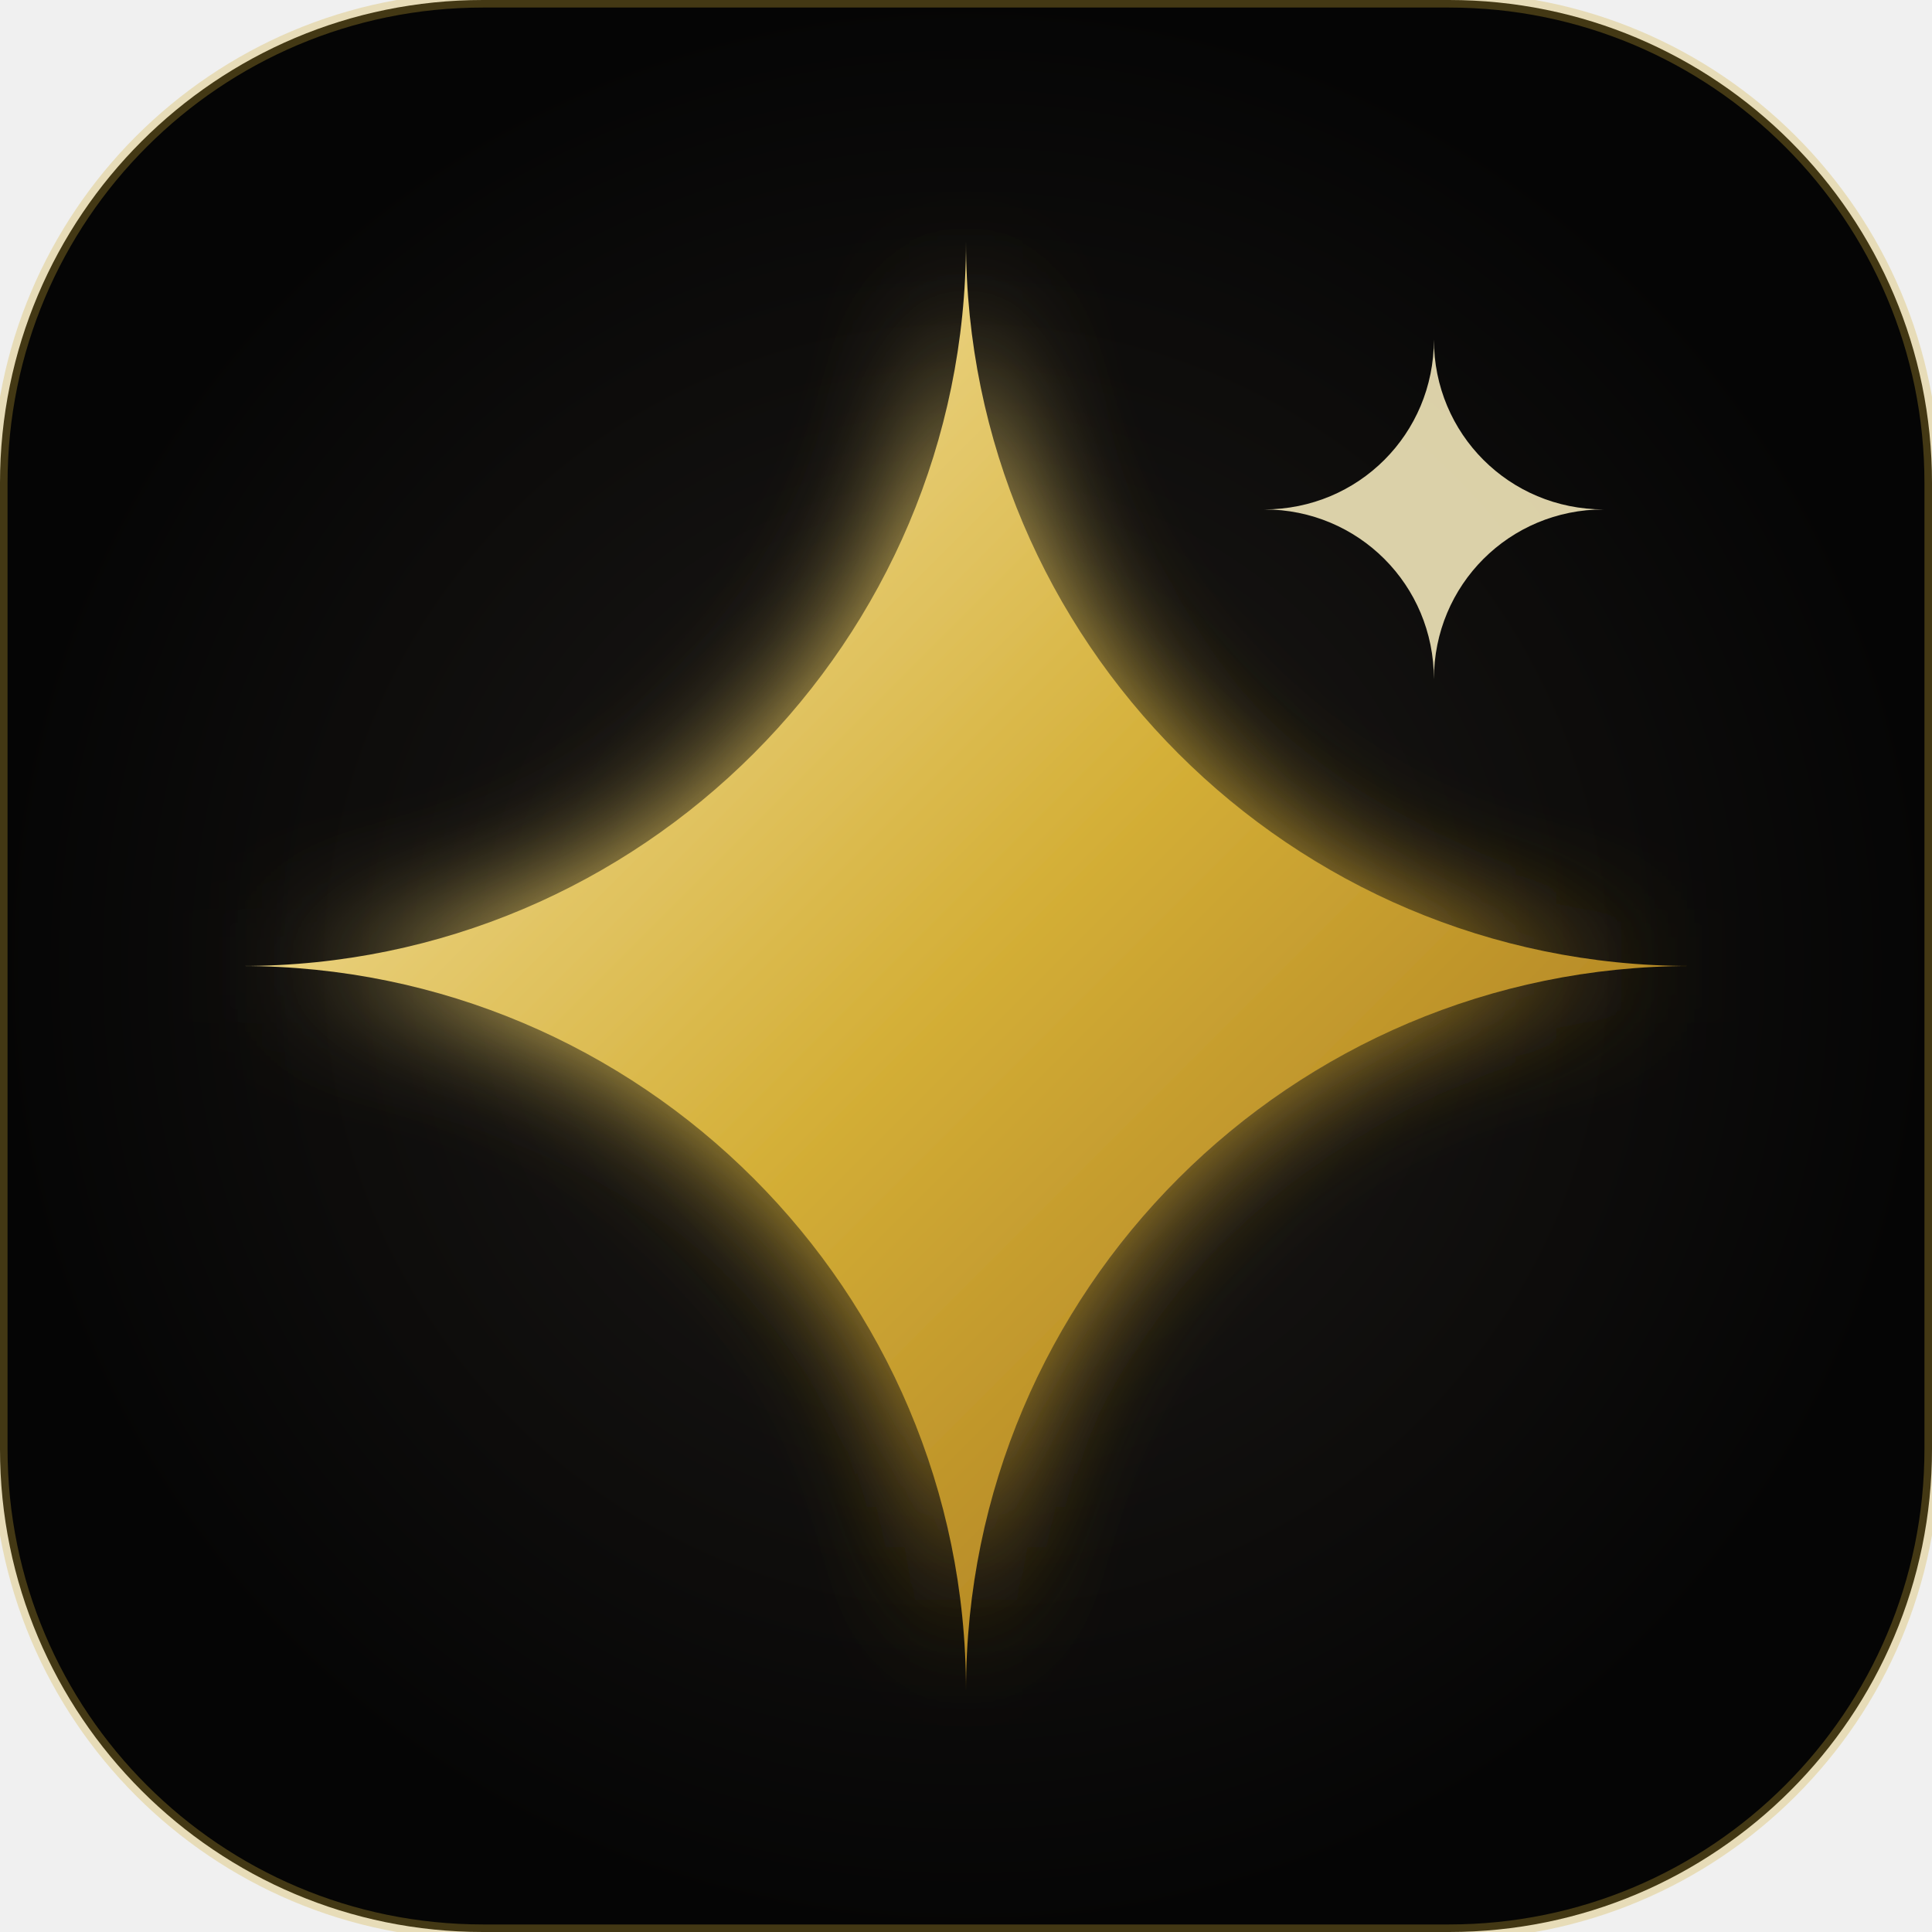
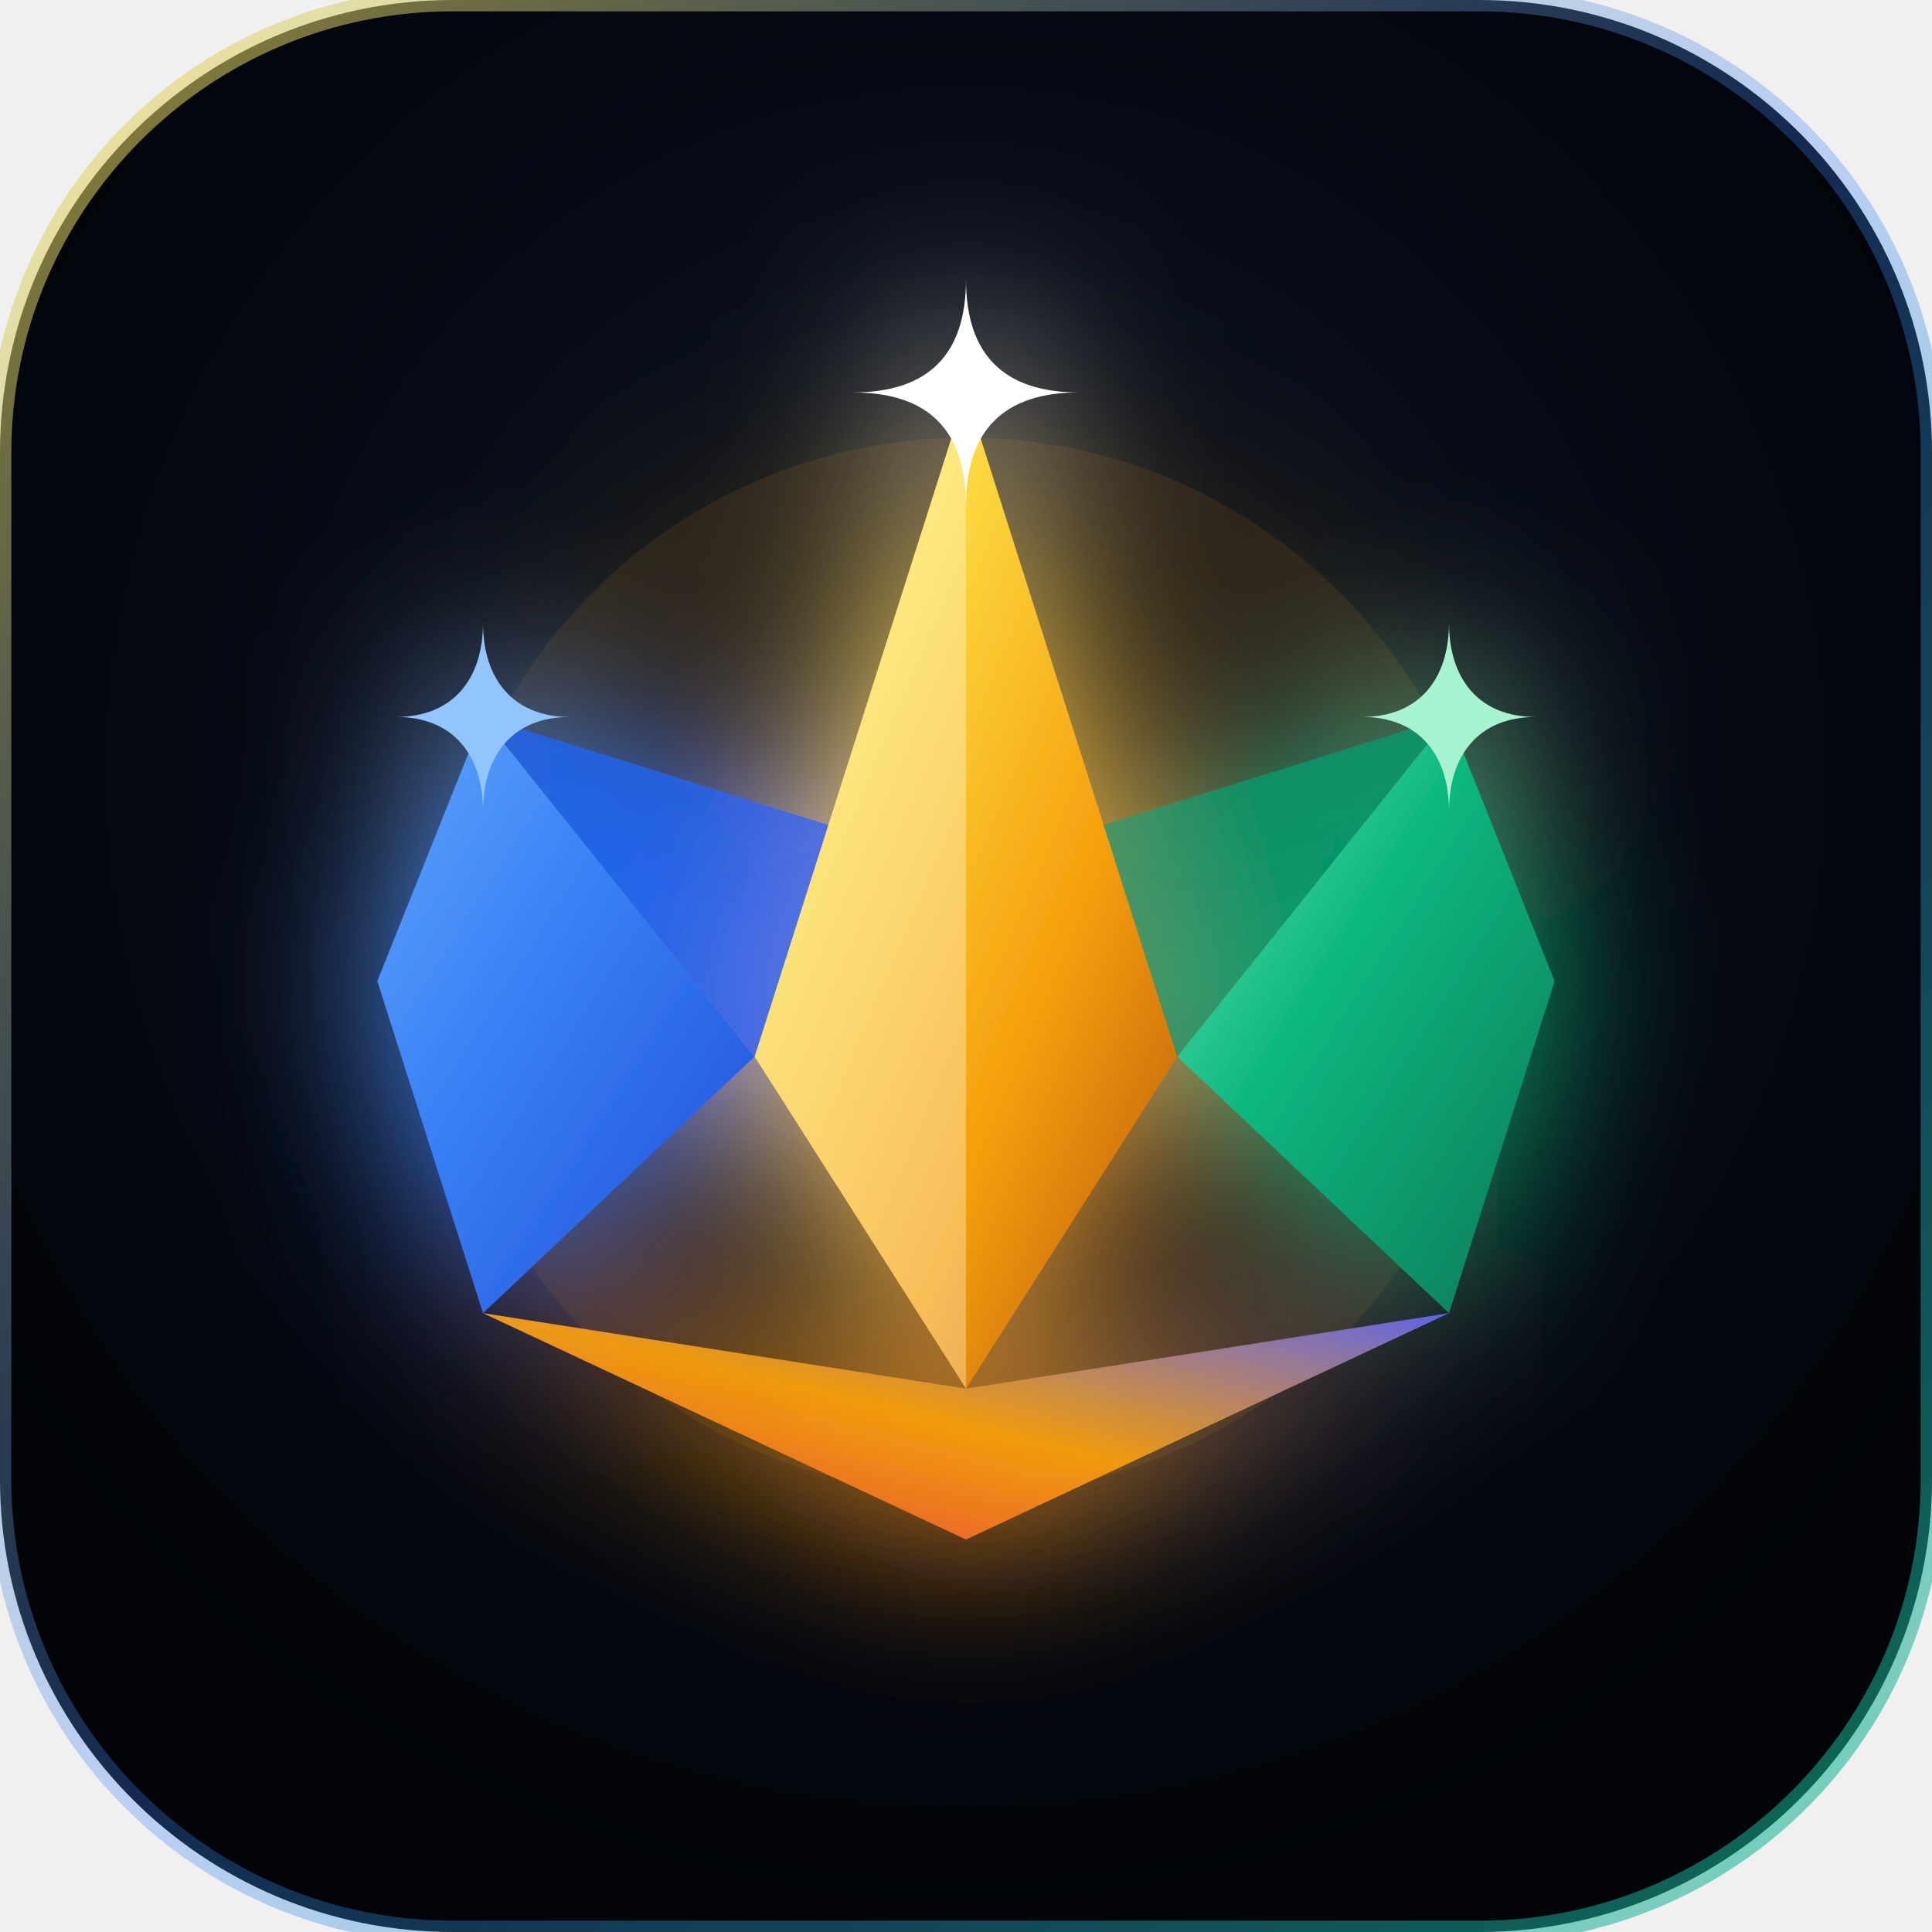
<svg xmlns="http://www.w3.org/2000/svg" viewBox="0 0 512 512" width="512" height="512">
  <defs>
-     <radialGradient id="bgGrad" cx="50%" cy="50%" r="50%">
-       <stop offset="0%" stop-color="#1e1b18" />
-       <stop offset="100%" stop-color="#050505" />
+     <radialGradient id="appBg" cx="50%" cy="40%" r="60%">
+       <stop offset="0%" stop-color="#0e1726" />
+       <stop offset="70%" stop-color="#050811" />
+       <stop offset="100%" stop-color="#020408" />
    </radialGradient>
-     <linearGradient id="goldSpark" x1="0%" y1="0%" x2="100%" y2="100%">
-       <stop offset="0%" stop-color="#FFF3C4" />
-       <stop offset="50%" stop-color="#D4AF37" />
-       <stop offset="100%" stop-color="#996515" />
+     <linearGradient id="facetLeft" x1="0%" y1="0%" x2="100%" y2="100%">
+       <stop offset="0%" stop-color="#60A5FA" />
+       <stop offset="40%" stop-color="#3B82F6" />
+       <stop offset="100%" stop-color="#1D4ED8" />
    </linearGradient>
-     <filter id="glow" x="-20%" y="-20%" width="140%" height="140%">
-       <feGaussianBlur stdDeviation="16" result="blur" />
+     <linearGradient id="facetCenter" x1="0%" y1="0%" x2="100%" y2="100%">
+       <stop offset="0%" stop-color="#FFFBEB" />
+       <stop offset="25%" stop-color="#FDE047" />
+       <stop offset="65%" stop-color="#F59E0B" />
+       <stop offset="100%" stop-color="#B45309" />
+     </linearGradient>
+     <linearGradient id="facetRight" x1="0%" y1="0%" x2="100%" y2="100%">
+       <stop offset="0%" stop-color="#6EE7B7" />
+       <stop offset="40%" stop-color="#10B981" />
+       <stop offset="100%" stop-color="#047857" />
+     </linearGradient>
+     <linearGradient id="facetBase" x1="0%" y1="100%" x2="100%" y2="0%">
+       <stop offset="0%" stop-color="#EF4444" />
+       <stop offset="50%" stop-color="#F59E0B" />
+       <stop offset="100%" stop-color="#6366F1" />
+     </linearGradient>
+     <filter id="polyGlow" x="-30%" y="-30%" width="160%" height="160%">
+       <feGaussianBlur stdDeviation="24" result="blur" />
      <feComposite in="SourceGraphic" in2="blur" operator="over" />
    </filter>
+     <linearGradient id="ringBorder" x1="0%" y1="0%" x2="100%" y2="100%">
+       <stop offset="0%" stop-color="#FDE047" stop-opacity="0.6" />
+       <stop offset="50%" stop-color="#3B82F6" stop-opacity="0.3" />
+       <stop offset="100%" stop-color="#10B981" stop-opacity="0.6" />
+     </linearGradient>
  </defs>
-   <rect width="512" height="512" rx="128" fill="url(#bgGrad)" stroke="#D4AF37" stroke-width="4" stroke-opacity="0.3" />
-   <path d="M256 64 C256 169.9 169.9 256 64 256 C169.9 256 256 342.1 256 448 C256 342.1 342.1 256 448 256 C342.1 256 256 169.9 256 64 Z" fill="url(#goldSpark)" filter="url(#glow)" />
-   <path d="M380 90 C380 115 360 135 335 135 C360 135 380 155 380 180 C380 155 400 135 425 135 C400 135 380 115 380 90 Z" fill="#FFF3C4" opacity="0.85" />
+   <rect width="512" height="512" rx="120" fill="url(#appBg)" stroke="url(#ringBorder)" stroke-width="6" />
+   <circle cx="256" cy="256" r="140" fill="#F59E0B" opacity="0.15" filter="url(#polyGlow)" />
+   <g filter="url(#polyGlow)">
+     <polygon points="128,348 256,408 384,348 256,368" fill="url(#facetBase)" opacity="0.95" />
+     <polygon points="128,190 200,280 128,348 100,260" fill="url(#facetLeft)" />
+     <polygon points="128,190 256,230 200,280" fill="#2563EB" opacity="0.85" />
+     <polygon points="384,190 412,260 384,348 312,280" fill="url(#facetRight)" />
+     <polygon points="384,190 312,280 256,230" fill="#059669" opacity="0.85" />
+     <polygon points="256,104 200,280 256,368 312,280" fill="url(#facetCenter)" />
+     <polygon points="256,104 256,368 200,280" fill="#FFFBEB" opacity="0.35" />
+     <path d="M256 74 C256 94 246 104 226 104 C246 104 256 114 256 134 C256 114 266 104 286 104 C266 104 256 94 256 74 Z" fill="#FFFFFF" />
+     <path d="M128 165 C128 180 120 190 105 190 C120 190 128 200 128 215 C128 200 136 190 151 190 C136 190 128 180 128 165 Z" fill="#93C5FD" />
+     <path d="M384 165 C384 180 376 190 361 190 C376 190 384 200 384 215 C384 200 392 190 407 190 C392 190 384 180 384 165 Z" fill="#A7F3D0" />
+   </g>
</svg>
